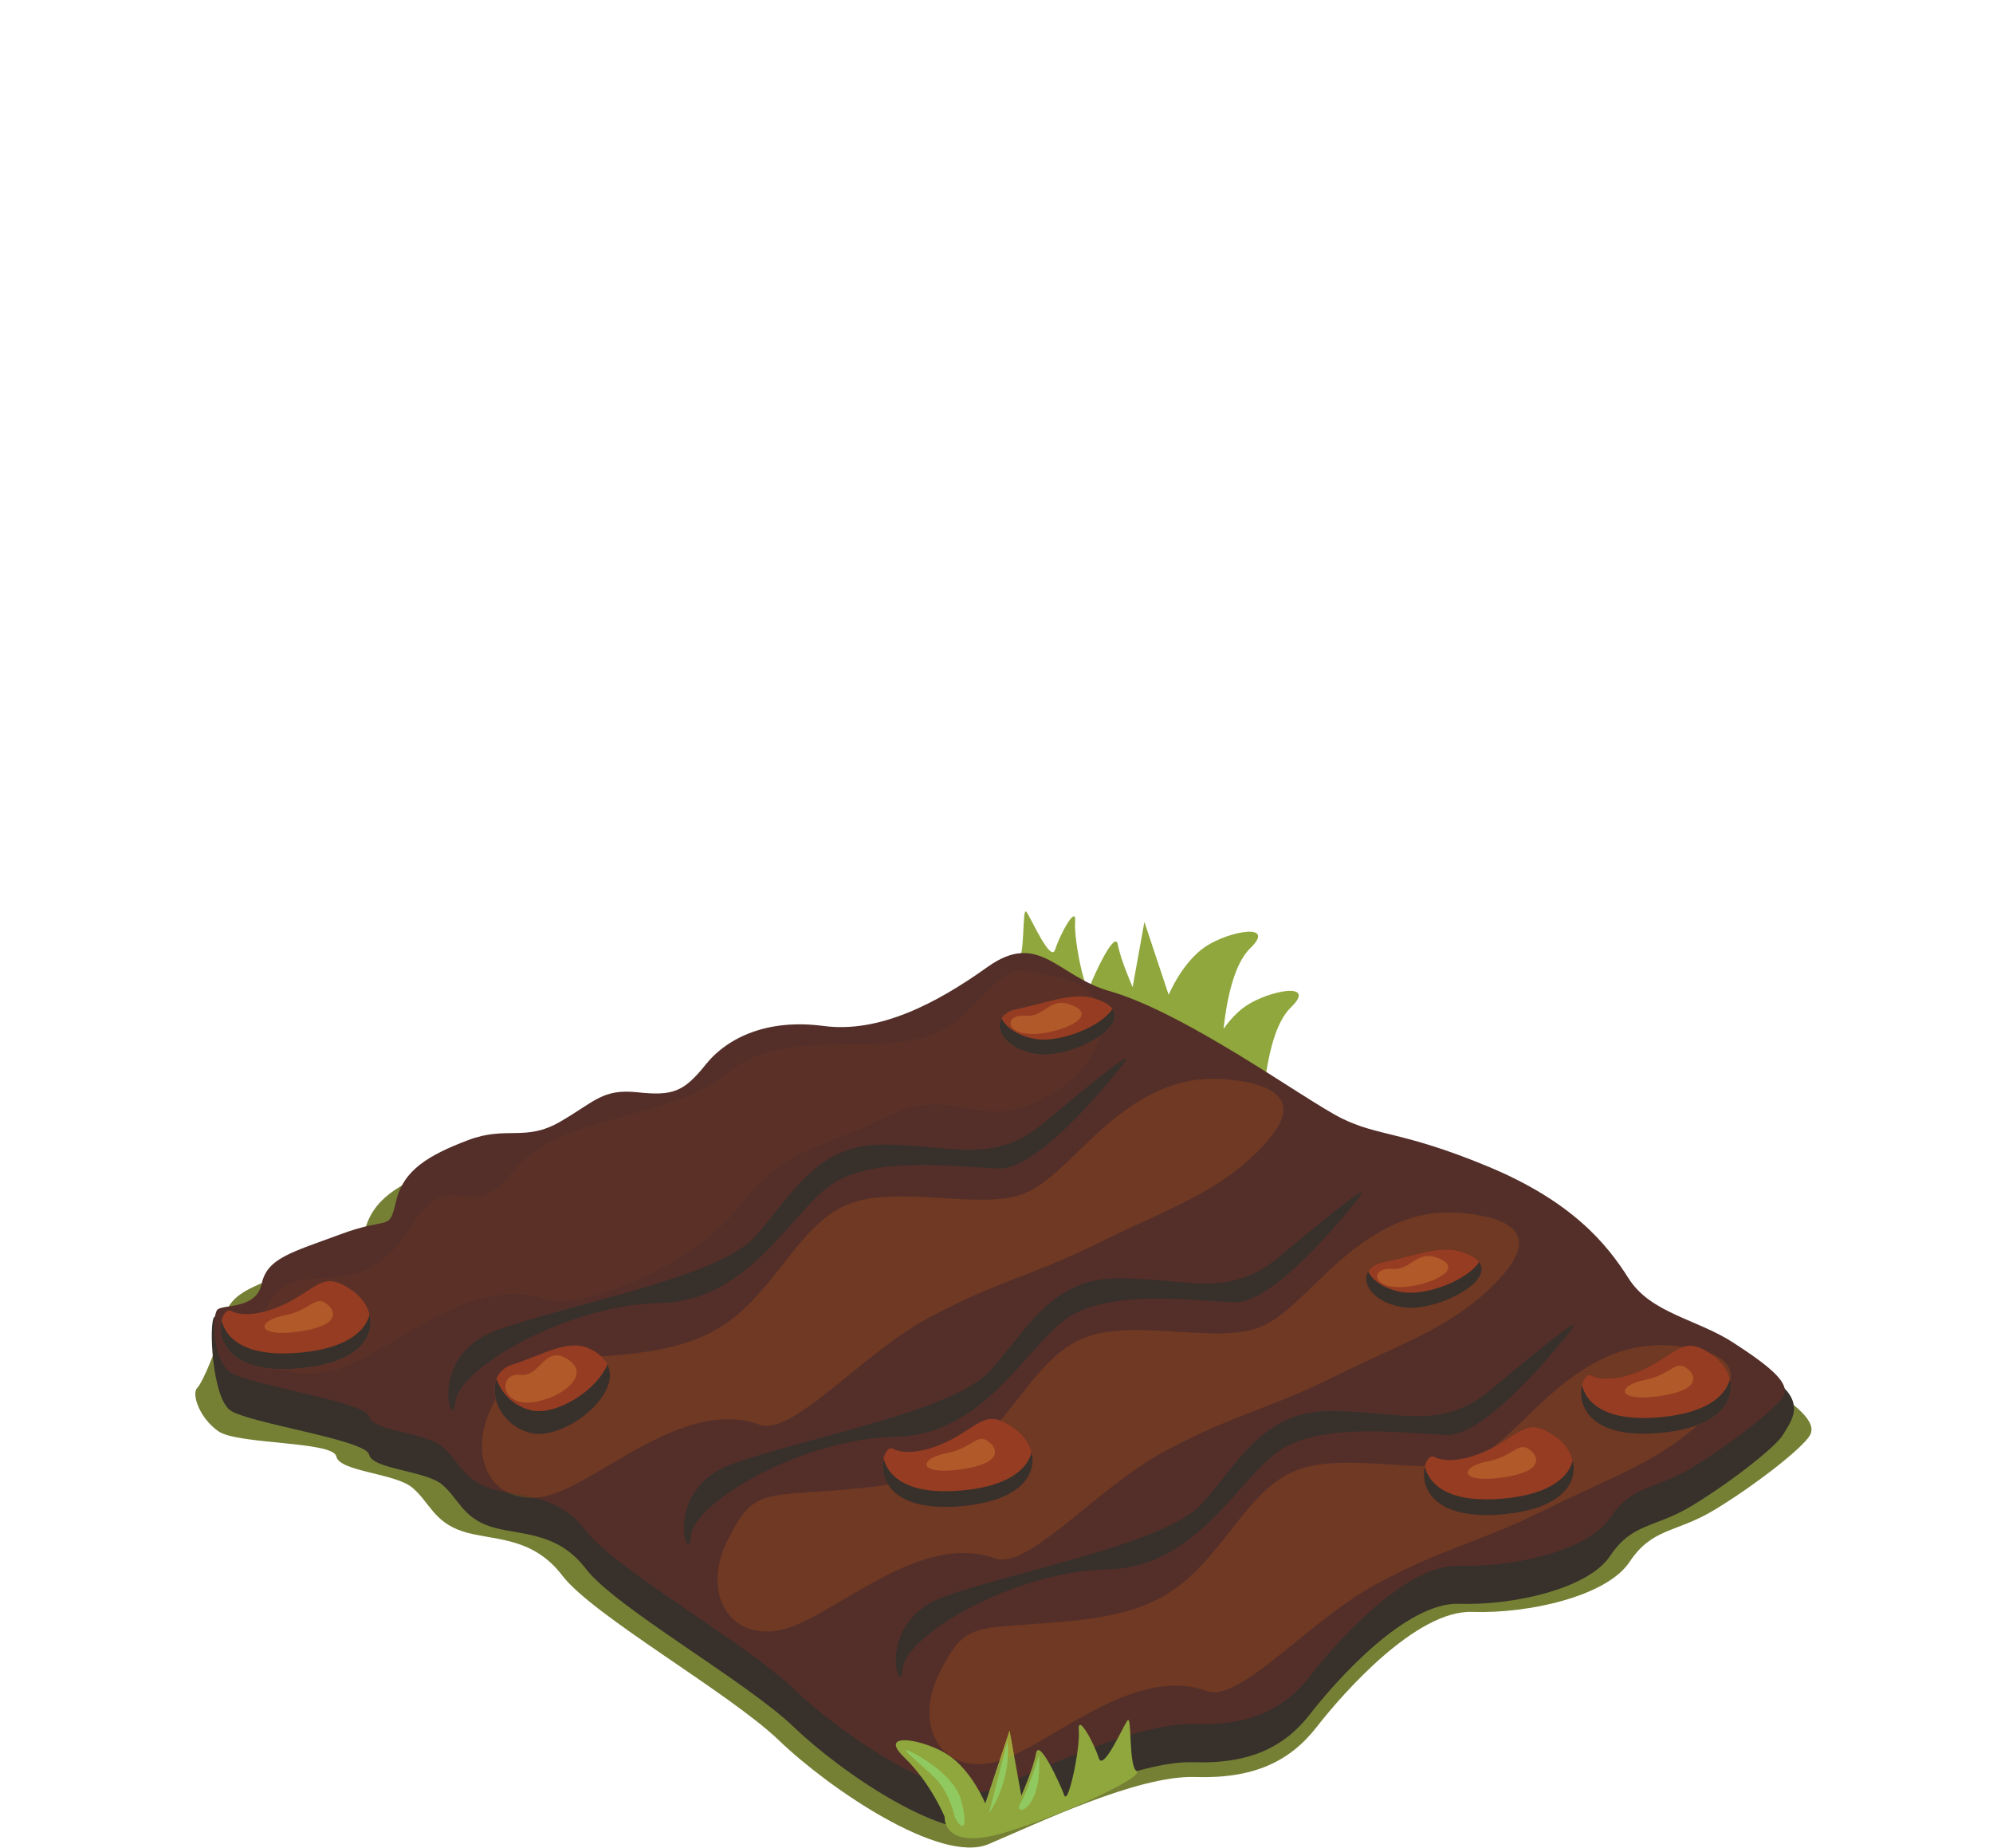
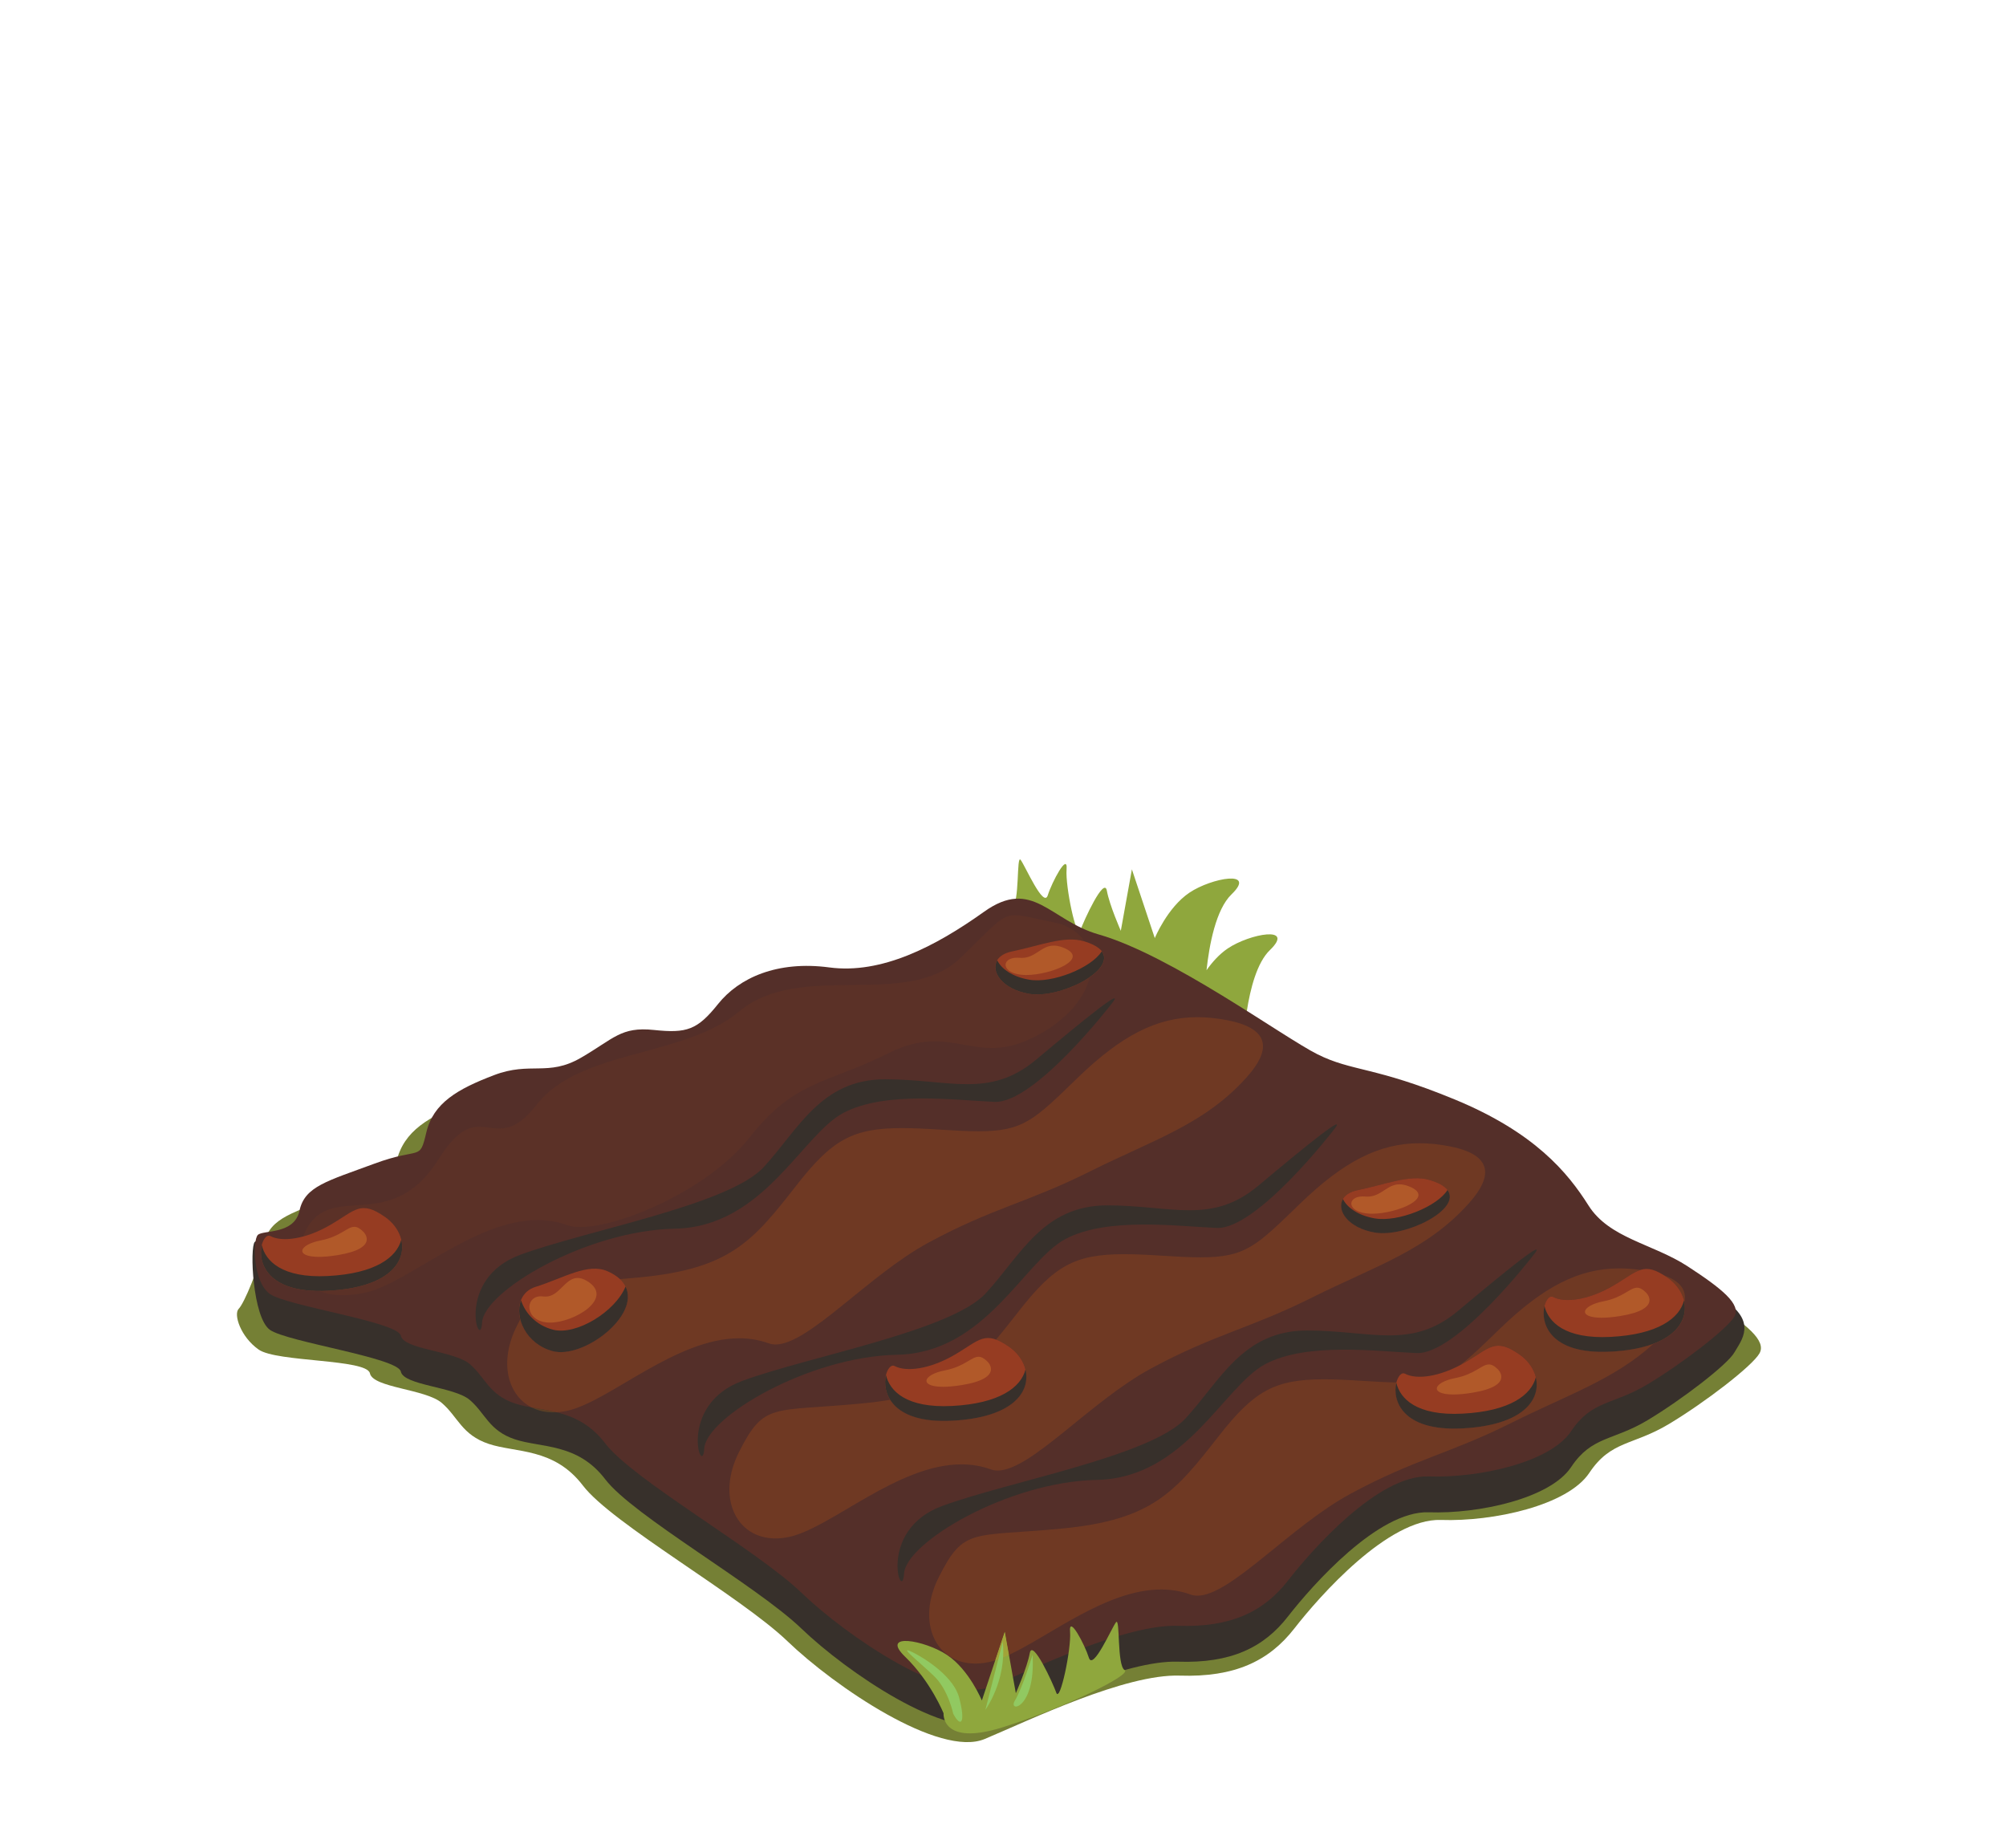
- <svg width="100%" height="100%" viewBox="0 0 356 330" version="1.1" style="clip-rule:evenodd;fill-rule:evenodd;stroke-linejoin:round;stroke-miterlimit:2" id="svg311">
+ <svg width="100%" height="100%" viewBox="-10 0 380 350" version="1.1" style="clip-rule:evenodd;fill-rule:evenodd;stroke-linejoin:round;stroke-miterlimit:2" id="svg311">
  <g transform="translate(34.888,162.7964)" style="clip-rule:evenodd;display:inline;fill-rule:evenodd;stroke-linejoin:round;stroke-miterlimit:2" id="stage_0">
    <path d="m 181.132,25.468 -0.36,-1.078 c 0.244,0.141 0.464,0.275 0.665,0.403 -0.197,0.42 -0.305,0.675 -0.305,0.675 z m -6.44,-1.383 c 0,0 -0.567,-1.283 -1.184,-2.905 0.569,0.203 1.099,0.402 1.601,0.597 z m -7.681,-0.049 c -0.41,1.148 -1.379,-2.197 -2.014,-5.729 1.323,0.479 2.659,0.943 3.983,1.369 -0.889,1.743 -1.694,3.593 -1.969,4.36 z m -6.151,-6.675 c -0.362,1.158 -1.302,0.06 -2.288,-1.565 0.806,0.338 1.633,0.676 2.477,1.012 -0.072,0.195 -0.136,0.382 -0.189,0.553 z m 26.839,-0.504 c -1.631,1.096 -2.986,2.644 -4.035,4.129 0.523,-4.793 1.767,-11.505 4.736,-14.37 4.859,-4.693 -3.782,-3.133 -7.967,-0.324 -4.183,2.807 -6.566,8.61 -6.566,8.61 L 169.529,1.876 167.428,13.52 c 0,0 -2.138,-4.837 -2.642,-7.6 -0.505,-2.763 -4.366,5.67 -5.039,7.553 -0.675,1.882 -2.85,-8.307 -2.59,-11.6 0.259,-3.293 -2.773,2.394 -3.565,4.923 -0.786,2.529 -4.324,-5.678 -5.142,-6.715 -0.815,-1.037 -0.142,8.211 -1.633,9.057 -0.835,0.473 2.866,2.679 8.344,5.169 -0.119,2.329 -0.315,4.962 -1.077,5.395 -1.488,0.846 11.413,7.179 23.121,10.846 11.712,3.671 13.353,6.326 13.353,6.326 0,0 0.25,-15.004 5.108,-19.694 4.857,-4.691 -3.784,-3.132 -7.967,-0.323 z" style="fill:#8fa73d;fill-rule:nonzero" id="path2-4" />
    <path d="m 279.154,83.629 c -6.859,-4.458 -15.432,-5.485 -19.545,-12 -4.116,-6.516 -10.632,-14.402 -26.404,-20.917 -15.774,-6.515 -20.23,-5.487 -27.088,-8.917 -6.857,-3.427 -28.802,-19.543 -43.204,-23.658 -9.611,-2.746 -13.03,-11.314 -22.63,-4.458 -9.6,6.858 -20.229,12.346 -30.516,10.972 -10.285,-1.37 -17.833,2.058 -21.946,7.202 -4.114,5.143 -6.171,5.829 -12.687,5.143 -6.513,-0.686 -7.884,1.715 -14.399,5.486 -6.515,3.772 -9.946,0.687 -17.145,3.429 -7.203,2.743 -12.001,5.485 -13.374,11.316 -1.371,5.828 -1.029,2.742 -10.287,6.172 -9.256,3.428 -13.715,4.457 -14.744,9.257 -1.028,4.8 -3.824,11.434 -4.852,12.462 -1.03,1.03 0.355,5.333 3.782,7.732 3.431,2.402 20.5,1.751 21.072,4.494 0.57,2.742 10.516,2.968 13.601,5.6 3.086,2.631 3.774,6.059 8.916,7.772 5.143,1.716 12.346,0.687 17.831,7.888 5.485,7.199 29.83,20.915 38.745,29.486 8.916,8.574 28.803,22.118 37.376,18.518 8.57,-3.601 26.589,-12.345 36.953,-12.002 10.366,0.342 16.878,-2.742 21.681,-8.915 4.798,-6.172 17.829,-20.915 27.773,-20.572 9.944,0.343 24.002,-2.744 28.115,-8.917 4.114,-6.17 8.231,-5.141 15.087,-9.257 6.859,-4.115 15.773,-10.973 17.144,-13.373 1.374,-2.399 -2.399,-5.485 -9.255,-9.943 z" style="fill:#758035;fill-rule:nonzero" id="path4-1" />
    <path d="m 281.517,83.308 c -6.58,-4.277 -21.553,-4.721 -25.501,-10.975 -3.947,-6.251 -10.202,-13.819 -25.339,-20.072 -15.136,-6.252 -19.414,-5.266 -25.996,-8.556 -6.58,-3.292 -27.641,-18.757 -41.462,-22.706 -9.225,-2.634 -12.502,-10.859 -21.717,-4.278 -9.214,6.582 -19.414,11.848 -29.288,10.531 -9.874,-1.317 -17.111,1.975 -21.06,6.91 -3.949,4.936 -5.922,5.595 -12.175,4.936 -6.252,-0.658 -7.568,1.646 -13.82,5.265 -6.254,3.62 -9.546,0.659 -16.455,3.291 -6.91,2.633 -11.516,5.265 -12.834,10.86 C 34.554,64.106 34.885,61.146 26,64.436 17.114,67.728 12.836,68.715 11.849,73.32 11.259,76.075 8.7,74.873 6.526,73.67 5.063,72.861 3.774,72.052 3.377,72.449 2.39,73.436 2.966,86.813 6.254,89.116 c 3.294,2.305 24.24,5.264 24.79,7.898 0.549,2.631 10.091,2.849 13.056,5.372 2.959,2.526 3.617,5.817 8.551,7.461 4.938,1.645 11.849,0.659 17.113,7.57 5.266,6.91 28.629,20.072 37.185,28.298 8.557,8.227 27.643,21.225 35.87,17.77 8.225,-3.455 25.514,-11.847 35.462,-11.518 9.948,0.331 16.2,-2.631 20.806,-8.556 4.607,-5.922 17.112,-20.072 26.655,-19.743 9.543,0.33 23.035,-2.632 26.984,-8.556 3.947,-5.922 7.899,-4.935 14.478,-8.883 6.582,-3.949 15.137,-10.531 16.454,-12.835 1.316,-2.303 4.443,-5.807 -2.141,-10.086 z" style="fill:#37302b;fill-rule:nonzero" id="path6-4" />
    <path d="M 274.775,77.056 C 268.193,72.779 259.964,71.792 256.016,65.539 252.069,59.286 245.814,51.717 230.677,45.465 215.541,39.214 211.263,40.201 204.681,36.911 198.101,33.619 177.04,18.154 163.219,14.204 153.994,11.569 150.717,3.344 141.502,9.927 c -9.214,6.581 -19.414,11.846 -29.288,10.531 -9.874,-1.318 -17.111,1.974 -21.06,6.909 -3.949,4.937 -5.922,5.595 -12.175,4.937 -6.252,-0.659 -7.568,1.644 -13.82,5.265 -6.254,3.62 -9.546,0.657 -16.455,3.29 -6.91,2.633 -11.516,5.266 -12.834,10.858 -1.316,5.594 -0.985,2.634 -9.87,5.925 -8.886,3.29 -13.164,4.276 -14.151,8.884 -0.987,4.607 -6.91,3.618 -7.898,4.607 -0.985,0.988 -0.985,8.884 2.303,11.188 3.294,2.305 24.24,5.266 24.79,7.897 0.549,2.632 10.091,2.851 13.056,5.375 2.959,2.524 3.617,5.815 8.551,7.458 4.938,1.647 11.849,0.659 17.113,7.57 5.266,6.911 28.629,20.073 37.185,28.3 8.557,8.228 27.643,21.224 35.87,17.769 8.225,-3.455 25.514,-11.846 35.462,-11.517 9.948,0.33 16.2,-2.633 20.806,-8.556 4.607,-5.923 17.112,-20.072 26.655,-19.743 9.543,0.328 23.035,-2.633 26.984,-8.556 3.947,-5.923 7.899,-4.936 14.478,-8.885 6.582,-3.949 15.137,-10.529 16.454,-12.834 1.316,-2.304 -2.303,-5.265 -8.883,-9.543 z" style="fill:#542f29;fill-rule:nonzero" id="path8-2" />
    <path d="m 168.154,153.554 c -1.49,-0.846 -0.817,-10.095 -1.635,-9.055 -0.814,1.035 -4.351,9.242 -5.141,6.712 -0.79,-2.527 -3.822,-8.215 -3.562,-4.921 0.258,3.293 -1.917,13.48 -2.591,11.597 -0.673,-1.882 -4.534,-10.314 -5.038,-7.55 -0.506,2.761 -2.643,7.599 -2.643,7.599 l -2.098,-11.644 -4.339,13.027 c 0,0 -2.385,-5.805 -6.569,-8.611 -4.184,-2.809 -12.825,-4.367 -7.966,0.324 4.857,4.69 7.28,10.709 7.28,10.709 0,0 -0.532,6.329 11.179,2.659 11.711,-3.668 24.613,-10.001 23.123,-10.846 z" style="fill:#8fa73d;fill-rule:nonzero" id="path10-1" />
    <path d="m 139.865,152.324 c -7.471,0 -11.231,-7.787 -6.92,-16.364 4.8,-9.544 6.252,-7.571 23.365,-9.215 17.113,-1.645 21.39,-6.91 29.615,-17.44 6.709,-8.588 10.572,-10.828 19.977,-10.828 2.129,0 4.542,0.115 7.336,0.297 2.488,0.162 4.584,0.271 6.397,0.296 -0.163,0.621 -0.228,1.364 -0.137,2.151 v 10e-4 c 0.001,0.007 0.001,0.015 0.002,0.023 0.001,0.008 0.002,0.017 0.004,0.026 v 0.002 c 0.353,2.859 2.784,6.273 10.181,6.532 h 0.002 c 0.024,10e-4 0.049,10e-4 0.072,0.002 h 0.005 c 0.01,0.001 0.019,0.001 0.03,0.001 0.007,0 0.014,10e-4 0.021,10e-4 0.008,0 0.018,0 0.026,0.001 0.014,0 0.028,0 0.042,0.001 h 0.022 c 0.011,10e-4 0.022,10e-4 0.033,10e-4 0.005,0 0.011,0.001 0.016,0.001 0.016,0 0.032,0 0.049,10e-4 h 0.012 c 0.014,0 0.028,0.001 0.042,0.001 h 0.013 c 0.017,0.001 0.034,0.001 0.051,0.001 h 0.008 c 0.016,10e-4 0.032,10e-4 0.049,10e-4 h 0.006 c 0.136,0.002 0.274,0.003 0.413,0.003 0.486,0 0.991,-0.012 1.518,-0.039 0.02,-0.001 0.04,-0.002 0.06,-0.003 0.006,0 0.011,-0.001 0.018,-0.001 0.014,-0.001 0.03,-0.002 0.044,-0.002 0.006,-0.001 0.013,-0.001 0.018,-0.001 0.019,-0.001 0.037,-0.002 0.056,-0.003 0.007,-0.001 0.016,-0.001 0.023,-0.002 0.011,0 0.023,-0.001 0.035,-0.002 0.008,0 0.017,-10e-4 0.025,-10e-4 0.018,-0.001 0.036,-0.002 0.053,-0.003 0.008,-0.001 0.015,-0.001 0.022,-0.001 0.012,-0.001 0.025,-0.002 0.037,-0.003 0.009,0 0.018,-0.001 0.027,-0.001 0.011,-10e-4 0.022,-0.002 0.033,-0.002 0.015,-0.001 0.031,-0.002 0.046,-0.003 0.008,-0.001 0.018,-0.001 0.026,-0.002 0.011,0 0.023,-0.001 0.034,-0.002 0.007,0 0.017,-10e-4 0.024,-10e-4 0.018,-0.002 0.035,-0.003 0.052,-0.004 0.01,0 0.018,-0.001 0.027,-0.002 0.011,0 0.022,-0.001 0.033,-0.002 0.008,0 0.016,-10e-4 0.024,-10e-4 0.01,-0.001 0.021,-0.002 0.031,-0.002 0.009,-10e-4 0.017,-0.002 0.026,-0.002 0.018,-0.002 0.038,-0.003 0.057,-0.004 0.006,-10e-4 0.013,-10e-4 0.019,-0.002 0.013,-0.001 0.024,-0.001 0.037,-0.002 0.003,-0.001 0.008,-0.001 0.012,-0.001 0.025,-0.002 0.05,-0.004 0.075,-0.006 h 0.009 c 0.013,-0.001 0.027,-0.002 0.04,-0.003 0.003,-0.001 0.007,-0.001 0.01,-0.001 0.042,-0.003 0.084,-0.007 0.126,-0.01 0.003,0 0.006,0 0.009,-0.001 0.042,-0.003 0.084,-0.006 0.127,-0.01 h 0.007 c 0.014,-0.002 0.028,-0.003 0.042,-0.004 h 0.003 c 0.043,-0.004 0.087,-0.008 0.13,-0.011 0.002,-0.001 0.004,-0.001 0.006,-0.001 2.088,-0.184 3.877,-0.519 5.397,-0.969 h 0.001 c 0.031,-0.01 0.063,-0.019 0.094,-0.028 0.002,-0.001 0.003,-0.001 0.005,-0.002 0.009,-0.003 0.018,-0.005 0.027,-0.008 0.005,-0.002 0.008,-0.003 0.013,-0.004 0.014,-0.005 0.029,-0.009 0.044,-0.014 0.004,-10e-4 0.009,-0.002 0.013,-0.004 0.008,-0.002 0.016,-0.004 0.023,-0.007 0.006,-0.001 0.011,-0.003 0.017,-0.005 0.007,-0.002 0.014,-0.004 0.021,-0.006 0.011,-0.004 0.023,-0.008 0.034,-0.011 0.006,-0.002 0.012,-0.004 0.018,-0.006 0.008,-0.002 0.015,-0.004 0.022,-0.007 0.006,-0.002 0.012,-0.003 0.018,-0.005 0.013,-0.004 0.025,-0.008 0.038,-0.012 10e-4,-10e-4 0.002,-10e-4 0.004,-0.002 0.012,-0.004 0.024,-0.008 0.037,-0.012 0.003,0 0.006,-0.001 0.009,-0.002 0.029,-0.01 0.056,-0.019 0.084,-0.028 h 0.002 c 8.702,-2.849 7.886,-9.664 3.454,-12.751 -1.718,-1.198 -2.929,-1.686 -4.013,-1.686 -1.857,0 -3.338,1.434 -6.351,3.188 -0.321,0.187 -0.641,0.363 -0.958,0.529 2.079,-1.563 4.353,-3.798 7.583,-6.923 8.238,-7.972 14.971,-11.437 22.63,-11.437 1.3,0 2.626,0.1 3.991,0.294 -1.398,0.446 -2.818,1.623 -5.178,2.997 -3.203,1.865 -6.256,2.7 -8.565,2.7 -1.133,0 -2.086,-0.201 -2.79,-0.58 -0.096,-0.051 -0.194,-0.076 -0.292,-0.076 -1.015,0 -2.078,2.62 -1.151,5.24 0.142,0.402 0.331,0.803 0.573,1.195 0.001,0.002 0.002,0.003 0.003,0.004 0.003,0.005 0.006,0.01 0.009,0.015 0.003,0.006 0.007,0.012 0.011,0.018 l 0.001,0.001 c 1.101,1.751 3.289,3.307 7.218,3.825 h 0.005 c 0.009,0.002 0.019,0.003 0.028,0.004 0.005,0.001 0.009,0.001 0.014,0.002 0.013,0.002 0.027,0.003 0.04,0.005 0.007,10e-4 0.014,0.002 0.02,0.003 0.008,0 0.015,10e-4 0.023,0.002 0.008,0.001 0.015,0.002 0.023,0.003 0.006,0.001 0.013,0.002 0.019,0.003 0.013,0.001 0.027,0.003 0.04,0.004 0.004,10e-4 0.009,10e-4 0.013,0.002 0.012,0.001 0.024,0.003 0.036,0.004 0.004,10e-4 0.006,10e-4 0.009,10e-4 0.015,0.002 0.03,0.004 0.046,0.006 h 0.006 c 0.015,0.002 0.03,0.004 0.045,0.006 h 0.002 c 0.798,0.089 1.663,0.137 2.603,0.137 0.486,0 0.991,-0.013 1.517,-0.039 0.021,-10e-4 0.04,-0.002 0.061,-0.003 0.005,-10e-4 0.01,-10e-4 0.014,-10e-4 0.02,-0.001 0.038,-0.002 0.058,-0.003 h 0.004 c 3.327,-0.179 5.968,-0.717 8.017,-1.493 -7.446,6.791 -16.307,9.683 -26.8,14.93 -11.847,5.923 -18.427,6.91 -30.602,13.491 -11.356,6.137 -22.686,19.302 -28.989,19.301 -0.455,0 -0.885,-0.069 -1.286,-0.214 -1.842,-0.667 -3.712,-0.958 -5.596,-0.958 -10.321,0 -20.99,8.749 -28.827,12.386 l -0.791,-4.387 -1.806,5.421 c -0.382,0.122 -0.754,0.224 -1.117,0.305 -0.929,0.208 -1.817,0.306 -2.658,0.306 z M 274.188,83.887 c -0.336,-1.797 -1.487,-3.475 -3.145,-4.631 -0.243,-0.169 -0.475,-0.324 -0.699,-0.466 3.472,1.249 4.262,3.146 3.844,5.097 z" style="fill:#6f3923;fill-rule:nonzero" id="path12-2" />
    <path d="m 143.64,151.713 1.806,-5.421 0.791,4.387 c -0.905,0.42 -1.773,0.772 -2.597,1.034 z" style="fill:#a1a438;fill-rule:nonzero" id="path14-9" />
    <path d="m 231.335,85.495 c -8.882,7.45 -16.451,3.737 -28.628,3.737 -12.177,0 -16.452,9.542 -23.034,16.672 -6.582,7.13 -33.564,11.956 -46.069,16.563 -12.505,4.608 -7.568,18.758 -7.239,12.834 0.328,-5.923 19.744,-17.441 36.525,-17.769 16.783,-0.33 24.023,-17.77 31.921,-21.939 7.896,-4.17 21.06,-2.412 28.629,-2.083 7.568,0.329 22.047,-18.429 22.047,-18.429 3.337,-4.046 -5.266,2.963 -14.152,10.414 z" style="fill:#37302b;fill-rule:nonzero" id="path16-2" />
    <path d="m 102.025,128.621 c -7.472,0 -11.235,-7.787 -6.922,-16.364 4.798,-9.544 6.253,-7.569 23.363,-9.215 1.906,-0.183 3.653,-0.411 5.264,-0.686 0.246,0.392 0.547,0.775 0.91,1.138 0.001,0.001 0.003,0.002 0.004,0.003 l 0.024,0.024 c 0.003,0.004 0.007,0.007 0.01,0.01 0.003,0.004 0.007,0.007 0.01,0.01 10e-4,0.001 0.002,0.002 0.003,0.003 1.03,1.01 2.547,1.867 4.711,2.363 0.002,0 0.004,0.001 0.005,0.001 0.027,0.006 0.053,0.012 0.08,0.018 0.004,0.001 0.008,0.002 0.013,0.003 0.007,0.001 0.015,0.003 0.022,0.005 0.007,0.001 0.014,0.003 0.021,0.004 0.01,0.002 0.019,0.005 0.029,0.007 0.007,0.001 0.013,0.002 0.02,0.004 0.006,0.001 0.012,0.003 0.018,0.004 0.011,0.002 0.022,0.005 0.034,0.007 0.004,0.001 0.008,0.002 0.013,0.003 0.009,0.002 0.018,0.004 0.027,0.006 0.005,0 0.009,0.001 0.013,0.002 0.013,0.003 0.026,0.006 0.038,0.008 0.002,0.001 0.004,0.001 0.006,0.001 0.012,0.003 0.024,0.005 0.036,0.008 0.003,0 0.005,0.001 0.008,0.001 0.028,0.006 0.057,0.012 0.086,0.017 0,0.001 0.001,0.001 0.002,0.001 1.165,0.229 2.506,0.357 4.045,0.357 0.487,10e-4 0.992,-0.012 1.519,-0.039 0.017,-0.001 0.034,-0.002 0.05,-0.003 7.856,-0.405 11.909,-2.805 13.387,-5.605 l 0.008,-0.016 c 1.565,-2.983 0.21,-6.413 -2.584,-8.362 -0.976,-0.68 -1.788,-1.131 -2.507,-1.394 1.366,-1.606 2.76,-3.382 4.291,-5.342 6.708,-8.586 10.57,-10.828 19.972,-10.828 2.13,0 4.545,0.115 7.341,0.297 2.846,0.186 5.181,0.302 7.163,0.302 8.559,0 10.551,-2.158 18.835,-10.175 8.235,-7.97 14.969,-11.436 22.627,-11.436 1.825,0 3.705,0.197 5.67,0.578 10.201,1.974 6.61,7.525 3.622,10.858 -7.999,8.924 -17.771,11.848 -29.618,17.771 -11.846,5.923 -18.427,6.91 -30.603,13.49 -11.354,6.139 -22.684,19.301 -28.986,19.3 -0.455,0 -0.885,-0.069 -1.286,-0.214 -1.84,-0.666 -3.71,-0.957 -5.592,-0.957 -12.066,0 -24.606,11.956 -32.546,13.726 -0.928,0.207 -1.815,0.306 -2.656,0.306 z M 215.504,70.677 c 0.012,0.002 0.023,0.004 0.035,0.006 0.472,0.081 0.978,0.12 1.507,0.12 1.438,0 3.048,-0.284 4.627,-0.762 6.357,-1.922 12.213,-6.983 4.232,-9.328 -0.771,-0.226 -1.582,-0.322 -2.429,-0.322 -3.254,0 -7.048,1.413 -11.227,2.272 -4.644,0.956 -3.913,5.536 1.068,7.423 0,0 0.001,0 0.002,0.001 0.007,0.002 0.014,0.005 0.021,0.008 0.003,0.001 0.005,0.001 0.007,0.002 0.007,0.003 0.013,0.005 0.02,0.008 0.009,0.003 0.017,0.006 0.025,0.009 0.004,0.002 0.008,0.003 0.013,0.005 0.006,0.002 0.012,0.004 0.019,0.007 0.003,10e-4 0.006,0.002 0.01,0.004 0.009,0.003 0.017,0.006 0.026,0.009 0.001,0 0.002,0.001 0.004,0.001 0.01,0.004 0.021,0.008 0.031,0.012 0.001,0 0.003,0.001 0.004,0.001 0.01,0.004 0.02,0.007 0.03,0.011 0.001,0 0.002,0 0.002,0.001 0.406,0.144 0.839,0.27 1.299,0.375 v 10e-4 c 0.026,0.005 0.051,0.011 0.076,0.017 h 0.003 c 0.011,0.003 0.023,0.005 0.035,0.008 0.001,0 0.002,10e-4 0.003,10e-4 0.025,0.005 0.049,0.011 0.074,0.016 0.002,0 0.003,0.001 0.005,0.001 0.012,0.002 0.022,0.005 0.034,0.007 0.001,0 0.002,0.001 0.003,0.001 0.025,0.005 0.05,0.01 0.074,0.015 0.003,0.001 0.005,0.001 0.008,0.002 0.011,0.002 0.021,0.004 0.031,0.006 0.002,0 0.004,0.001 0.005,0.001 0.013,0.003 0.024,0.005 0.037,0.007 0.002,10e-4 0.004,10e-4 0.006,0.002 0.01,0.002 0.02,0.004 0.03,0.005 0.003,0.001 0.007,0.002 0.01,0.002 0.01,0.002 0.02,0.004 0.03,0.006 0.002,10e-4 0.004,10e-4 0.006,10e-4 0.012,0.003 0.024,0.005 0.036,0.007 0.003,0.001 0.006,0.001 0.009,0.002 0.009,0.002 0.018,0.003 0.027,0.005 0.004,10e-4 0.008,10e-4 0.012,0.002 l 0.035,0.007 c 0.012,0.002 0.024,0.004 0.036,0.006 0.004,10e-4 0.007,10e-4 0.011,0.002 0.008,0.002 0.017,0.003 0.026,0.005 0.004,0 0.007,0.001 0.012,0.002 z" style="fill:#6f3923;fill-rule:nonzero" id="path18-4" />
    <path d="m 193.493,61.79 c -8.884,7.451 -16.453,3.739 -28.627,3.739 -12.175,0 -16.454,9.543 -23.036,16.672 -6.582,7.131 -33.565,11.956 -46.07,16.563 -12.503,4.607 -7.566,18.757 -7.239,12.835 0.33,-5.924 19.744,-17.442 36.527,-17.771 16.782,-0.328 24.023,-17.769 31.919,-21.939 7.899,-4.17 21.061,-2.411 28.629,-2.083 7.569,0.329 22.047,-18.426 22.047,-18.426 3.337,-4.047 -5.264,2.961 -14.15,10.41 z" style="fill:#37302b;fill-rule:nonzero" id="path20-2" />
    <path d="m 59.942,104.741 c -1.541,0 -2.925,-0.331 -4.112,-0.932 1.508,0.274 3.107,0.509 4.726,0.915 -0.207,0.011 -0.412,0.017 -0.614,0.017 z" style="fill:#5b3f25;fill-rule:nonzero" id="path22-5" />
    <path d="m 60.556,104.724 c -1.619,-0.406 -3.218,-0.641 -4.726,-0.915 -4.571,-2.314 -6.238,-8.625 -2.811,-15.433 0.22,-0.439 0.433,-0.853 0.642,-1.245 0.631,2.472 2.622,4.935 5.798,5.91 v 0.001 c 0.028,0.008 0.056,0.017 0.084,0.025 10e-4,0 0.003,0.001 0.005,0.001 0.008,0.003 0.017,0.005 0.025,0.008 0.003,0.001 0.005,0.001 0.007,0.002 0.025,0.007 0.05,0.014 0.076,0.022 0.004,0.001 0.008,0.002 0.012,0.003 0.007,0.002 0.014,0.004 0.021,0.006 0.005,0.002 0.011,0.003 0.016,0.005 0.008,0.002 0.016,0.004 0.024,0.006 0.008,0.002 0.017,0.005 0.025,0.007 0.005,0.001 0.011,0.003 0.016,0.004 0.007,0.002 0.015,0.004 0.022,0.006 0.004,0.001 0.009,0.003 0.014,0.004 0.011,0.003 0.023,0.006 0.035,0.009 0.471,0.124 0.977,0.182 1.506,0.182 6.509,0 16.581,-8.838 11.199,-13.836 1.184,-0.093 2.46,-0.202 3.836,-0.335 17.112,-1.645 21.39,-6.911 29.616,-17.441 6.708,-8.584 10.57,-10.827 19.97,-10.827 2.13,0 4.545,0.115 7.342,0.298 2.847,0.186 5.181,0.301 7.163,0.301 8.56,0 10.552,-2.157 18.833,-10.173 8.238,-7.972 14.971,-11.438 22.629,-11.438 1.826,0 3.707,0.198 5.671,0.578 10.201,1.975 6.608,7.526 3.619,10.86 -8,8.921 -17.768,11.846 -29.615,17.769 -11.846,5.923 -18.43,6.91 -30.603,13.491 -11.354,6.139 -22.685,19.302 -28.988,19.3 -0.456,0 -0.886,-0.069 -1.287,-0.214 -1.841,-0.666 -3.71,-0.957 -5.593,-0.957 -12.065,0 -24.604,11.955 -32.542,13.728 -0.705,0.157 -1.386,0.251 -2.041,0.288 z" style="fill:#6f3923;fill-rule:nonzero" id="path24-4" />
    <path d="m 151.41,37.909 c -8.885,7.451 -16.454,3.737 -28.63,3.737 -12.176,0 -16.452,9.545 -23.034,16.674 -6.583,7.131 -33.565,11.955 -46.068,16.564 -12.507,4.605 -7.571,18.756 -7.241,12.833 0.33,-5.923 19.744,-17.442 36.525,-17.77 16.784,-0.331 24.023,-17.769 31.921,-21.939 7.898,-4.17 21.06,-2.412 28.629,-2.083 7.568,0.329 22.047,-18.428 22.047,-18.428 3.337,-4.046 -5.266,2.962 -14.149,10.412 z" style="fill:#37302b;fill-rule:nonzero" id="path26-7" />
    <path d="m 20.097,82.546 c -1.716,0 -3.267,-0.268 -4.566,-0.795 h 0.145 c 0.486,0 0.991,-0.013 1.516,-0.039 16.29,-0.824 16.29,-10.202 10.859,-13.987 -1.718,-1.196 -2.929,-1.684 -4.012,-1.684 -1.857,0 -3.339,1.433 -6.352,3.186 -1.812,1.054 -3.576,1.779 -5.184,2.21 0.155,-0.367 0.329,-0.742 0.522,-1.126 4.798,-9.543 16.041,1.014 25.184,-13.543 3.242,-5.163 5.55,-6.119 7.693,-6.119 0.631,0 1.247,0.083 1.869,0.166 0.622,0.083 1.248,0.166 1.9,0.166 1.963,0 4.15,-0.753 7.098,-4.525 8.224,-10.53 27.839,-8.887 38.37,-17.658 11.654,-9.709 31.718,-0.279 41.922,-10.151 6.461,-6.253 7.706,-8.083 10.344,-8.083 1.526,0 3.519,0.613 7.258,1.336 2.719,0.527 4.714,1.85 5.903,3.639 -0.05,-0.016 -0.101,-0.031 -0.152,-0.046 -0.771,-0.226 -1.582,-0.322 -2.43,-0.322 -3.253,0 -7.049,1.413 -11.226,2.273 -3.931,0.808 -4.01,4.214 -0.921,6.384 1.047,0.737 2.46,1.331 4.213,1.633 0.472,0.081 0.978,0.12 1.507,0.12 1.501,0 3.19,-0.309 4.835,-0.826 1.9,-0.596 3.74,-1.467 5.166,-2.457 -1,4.09 -4.59,8.522 -11.173,11.65 -2.827,1.345 -5.207,1.77 -7.393,1.77 -1.88,0 -3.616,-0.315 -5.368,-0.629 -1.752,-0.315 -3.52,-0.629 -5.463,-0.629 -2.503,0 -5.297,0.521 -8.724,2.235 -11.846,5.923 -17.689,4.987 -26.361,16.009 -7.596,9.66 -24.22,16.924 -32.018,16.924 -0.985,0 -1.83,-0.116 -2.498,-0.357 -1.84,-0.666 -3.71,-0.957 -5.592,-0.957 -12.065,0 -24.604,11.957 -32.546,13.727 -1.515,0.338 -2.971,0.505 -4.325,0.505 z" style="fill:#5b3127;fill-rule:nonzero" id="path28-6" />
    <path d="M 70.206,78.013 C 66.474,76.347 61.814,79.329 56.549,80.975 51.283,82.62 52.93,91.341 59.841,93.15 66.751,94.96 80.9,82.783 70.206,78.013 Z" style="fill:#963c22;fill-rule:nonzero" id="path30-6" />
    <path d="m 59.841,89.072 c -3.199,-0.838 -5.25,-3.155 -6.032,-5.568 -1.277,3.241 0.943,8.314 6.032,9.646 5.766,1.507 16.555,-6.71 13.772,-12.247 -1.902,4.715 -9.329,9.333 -13.772,8.169 z" style="fill:#37302b;fill-rule:nonzero" id="path32-3" />
    <path d="m 59.314,87.735 c -0.153,0 -0.304,-0.005 -0.451,-0.016 -4.392,-0.313 -4.374,-4.967 -1.283,-4.967 0.144,0 0.295,0.01 0.452,0.031 0.142,0.019 0.279,0.029 0.412,0.029 1.314,0 2.236,-0.884 3.129,-1.768 0.893,-0.883 1.757,-1.766 2.953,-1.766 0.508,0 1.077,0.159 1.732,0.545 5.416,3.186 -2.277,7.912 -6.944,7.912 z" style="fill:#b15929;fill-rule:nonzero" id="path34-5" />
    <path d="m 225.905,60.713 c -3.733,-1.096 -8.39,0.867 -13.656,1.95 -5.265,1.084 -3.621,6.826 3.29,8.02 6.909,1.191 21.06,-6.828 10.366,-9.97 z" style="fill:#963c22;fill-rule:nonzero" id="path36-8" />
    <path d="m 215.539,67.997 c -3.199,-0.552 -5.251,-2.079 -6.032,-3.668 -1.277,2.135 0.945,5.475 6.032,6.354 5.764,0.995 16.554,-4.42 13.77,-8.066 -1.899,3.104 -9.326,6.146 -13.77,5.38 z" style="fill:#37302b;fill-rule:nonzero" id="path38-7" />
    <path d="m 215.017,67.115 c -0.154,0 -0.306,-0.003 -0.453,-0.01 -4.394,-0.206 -4.377,-3.271 -1.286,-3.271 0.144,0 0.296,0.007 0.453,0.021 0.141,0.012 0.278,0.018 0.411,0.018 1.314,0 2.237,-0.582 3.13,-1.164 0.892,-0.581 1.756,-1.163 2.952,-1.163 0.508,0 1.075,0.105 1.731,0.359 5.416,2.098 -2.273,5.211 -6.938,5.21 z" style="fill:#b15929;fill-rule:nonzero" id="path40-9" />
    <path d="m 160.414,15.493 c -3.731,-1.096 -8.39,0.866 -13.656,1.951 -5.265,1.083 -3.62,6.825 3.292,8.017 6.907,1.191 21.059,-6.826 10.364,-9.968 z" style="fill:#963c22;fill-rule:nonzero" id="path42-5" />
    <path d="m 150.05,22.777 c -3.201,-0.552 -5.254,-2.081 -6.035,-3.667 -1.274,2.133 0.943,5.474 6.035,6.351 5.764,0.995 16.551,-4.419 13.77,-8.066 -1.902,3.107 -9.328,6.148 -13.77,5.382 z" style="fill:#37302b;fill-rule:nonzero" id="path44-1" />
    <path d="m 149.527,21.894 c -0.155,0 -0.307,-0.003 -0.454,-0.01 -4.394,-0.204 -4.378,-3.27 -1.288,-3.27 0.144,0 0.295,0.007 0.453,0.021 0.142,0.012 0.279,0.018 0.412,0.018 1.315,0 2.238,-0.582 3.13,-1.163 0.893,-0.582 1.756,-1.164 2.953,-1.164 0.508,0 1.076,0.105 1.732,0.36 5.414,2.095 -2.273,5.209 -6.938,5.208 z" style="fill:#b15929;fill-rule:nonzero" id="path46-6" />
    <path d="m 242.973,93.796 c -4.663,-3.25 -5.593,-1.275 -10.364,1.502 -4.774,2.775 -9.215,3.27 -11.354,2.117 -1.082,-0.583 -2.459,2.291 -1.444,5.164 0.991,2.804 4.26,5.608 12.304,5.202 16.289,-0.821 16.289,-10.202 10.858,-13.985 z" style="fill:#963c22;fill-rule:nonzero" id="path48-0" />
    <path d="m 232.115,104.984 c -8.668,0.438 -11.793,-2.85 -12.496,-5.851 -0.776,3.137 0.884,9.234 12.496,8.648 11.624,-0.586 14.949,-5.53 13.928,-9.689 -0.84,3.321 -4.858,6.436 -13.928,6.892 z" style="fill:#37302b;fill-rule:nonzero" id="path50-4" />
    <path d="m 230.436,101.354 c -4.592,0 -3.875,-2.295 0.362,-3.115 3.715,-0.72 4.986,-2.574 6.357,-2.574 0.511,0 1.036,0.258 1.706,0.929 0,0 3.29,3.126 -4.938,4.441 -1.393,0.223 -2.551,0.319 -3.487,0.319 z" style="fill:#b15929;fill-rule:nonzero" id="path52-6" />
    <path d="m 146.298,92.339 c -4.663,-3.248 -5.595,-1.273 -10.366,1.503 -4.772,2.776 -9.213,3.27 -11.353,2.117 -1.083,-0.582 -2.46,2.291 -1.445,5.165 0.99,2.804 4.259,5.608 12.303,5.201 16.287,-0.824 16.287,-10.2 10.861,-13.986 z" style="fill:#963c22;fill-rule:nonzero" id="path54-5" />
    <path d="m 135.437,103.528 c -8.665,0.438 -11.79,-2.85 -12.491,-5.851 -0.78,3.135 0.881,9.234 12.491,8.648 11.624,-0.586 14.95,-5.529 13.932,-9.691 -0.843,3.323 -4.859,6.437 -13.932,6.894 z" style="fill:#37302b;fill-rule:nonzero" id="path56-7" />
    <path d="m 133.756,99.897 c -4.588,0 -3.871,-2.294 0.364,-3.115 3.718,-0.719 4.989,-2.573 6.359,-2.573 0.51,0 1.035,0.258 1.705,0.928 0,0 3.29,3.126 -4.936,4.441 -1.396,0.224 -2.554,0.319 -3.492,0.319 z" style="fill:#b15929;fill-rule:nonzero" id="path58-2" />
    <path d="m 271.043,79.256 c -4.663,-3.249 -5.596,-1.275 -10.366,1.502 -4.773,2.779 -9.215,3.271 -11.355,2.12 -1.082,-0.584 -2.46,2.29 -1.443,5.164 0.991,2.803 4.261,5.607 12.304,5.201 16.287,-0.823 16.287,-10.201 10.86,-13.987 z" style="fill:#963c22;fill-rule:nonzero" id="path60-8" />
    <path d="m 260.183,90.446 c -8.668,0.437 -11.791,-2.851 -12.496,-5.851 -0.777,3.136 0.885,9.233 12.496,8.648 11.621,-0.588 14.947,-5.531 13.929,-9.691 -0.843,3.321 -4.859,6.436 -13.929,6.894 z" style="fill:#37302b;fill-rule:nonzero" id="path62-3" />
    <path d="m 258.503,86.816 c -4.593,0 -3.875,-2.296 0.364,-3.116 3.715,-0.719 4.985,-2.574 6.356,-2.574 0.511,0 1.036,0.258 1.706,0.928 0,0 3.288,3.127 -4.937,4.443 -1.395,0.223 -2.552,0.319 -3.489,0.319 z" style="fill:#b15929;fill-rule:nonzero" id="path64-2" />
    <path d="M 28.051,67.725 C 23.39,64.477 22.458,66.451 17.687,69.227 12.915,72.003 8.474,72.498 6.333,71.344 5.251,70.762 3.874,73.635 4.89,76.51 c 0.99,2.803 4.259,5.607 12.302,5.202 16.29,-0.824 16.29,-10.202 10.859,-13.987 z" style="fill:#963c22;fill-rule:nonzero" id="path66-6" />
    <path d="M 17.192,78.914 C 8.526,79.352 5.401,76.063 4.701,73.064 c -0.78,3.134 0.884,9.234 12.491,8.648 11.624,-0.588 14.95,-5.532 13.931,-9.691 -0.843,3.323 -4.858,6.435 -13.931,6.893 z" style="fill:#37302b;fill-rule:nonzero" id="path68-3" />
    <path d="m 15.517,75.284 c -4.593,0 -3.876,-2.295 0.359,-3.117 3.717,-0.719 4.987,-2.572 6.357,-2.572 0.51,0 1.035,0.258 1.705,0.928 0,0 3.291,3.125 -4.935,4.443 -1.393,0.223 -2.55,0.318 -3.486,0.318 z" style="fill:#b15929;fill-rule:nonzero" id="path70-9" />
    <path d="m 127.187,149.836 c -1.207,-0.384 2.193,2.302 4.883,4.881 2.687,2.576 3.617,7.129 3.617,7.129 1.536,2.852 2.36,1.536 1.099,-3.126 -1.263,-4.663 -8.391,-8.502 -9.599,-8.884 z" style="fill:#91c961;fill-rule:nonzero" id="path72-5" />
    <path d="m 141.777,161.078 c 0,0 4.056,-5.537 3.29,-12.888 z" style="fill:#91c961;fill-rule:nonzero" id="path74-8" />
    <path d="m 147.372,159.323 c -1.428,2.357 3.945,1.755 3.345,-8.664 0,0 -1.921,6.305 -3.345,8.664 z" style="fill:#91c961;fill-rule:nonzero" id="path76-5" />
  </g>
</svg>
